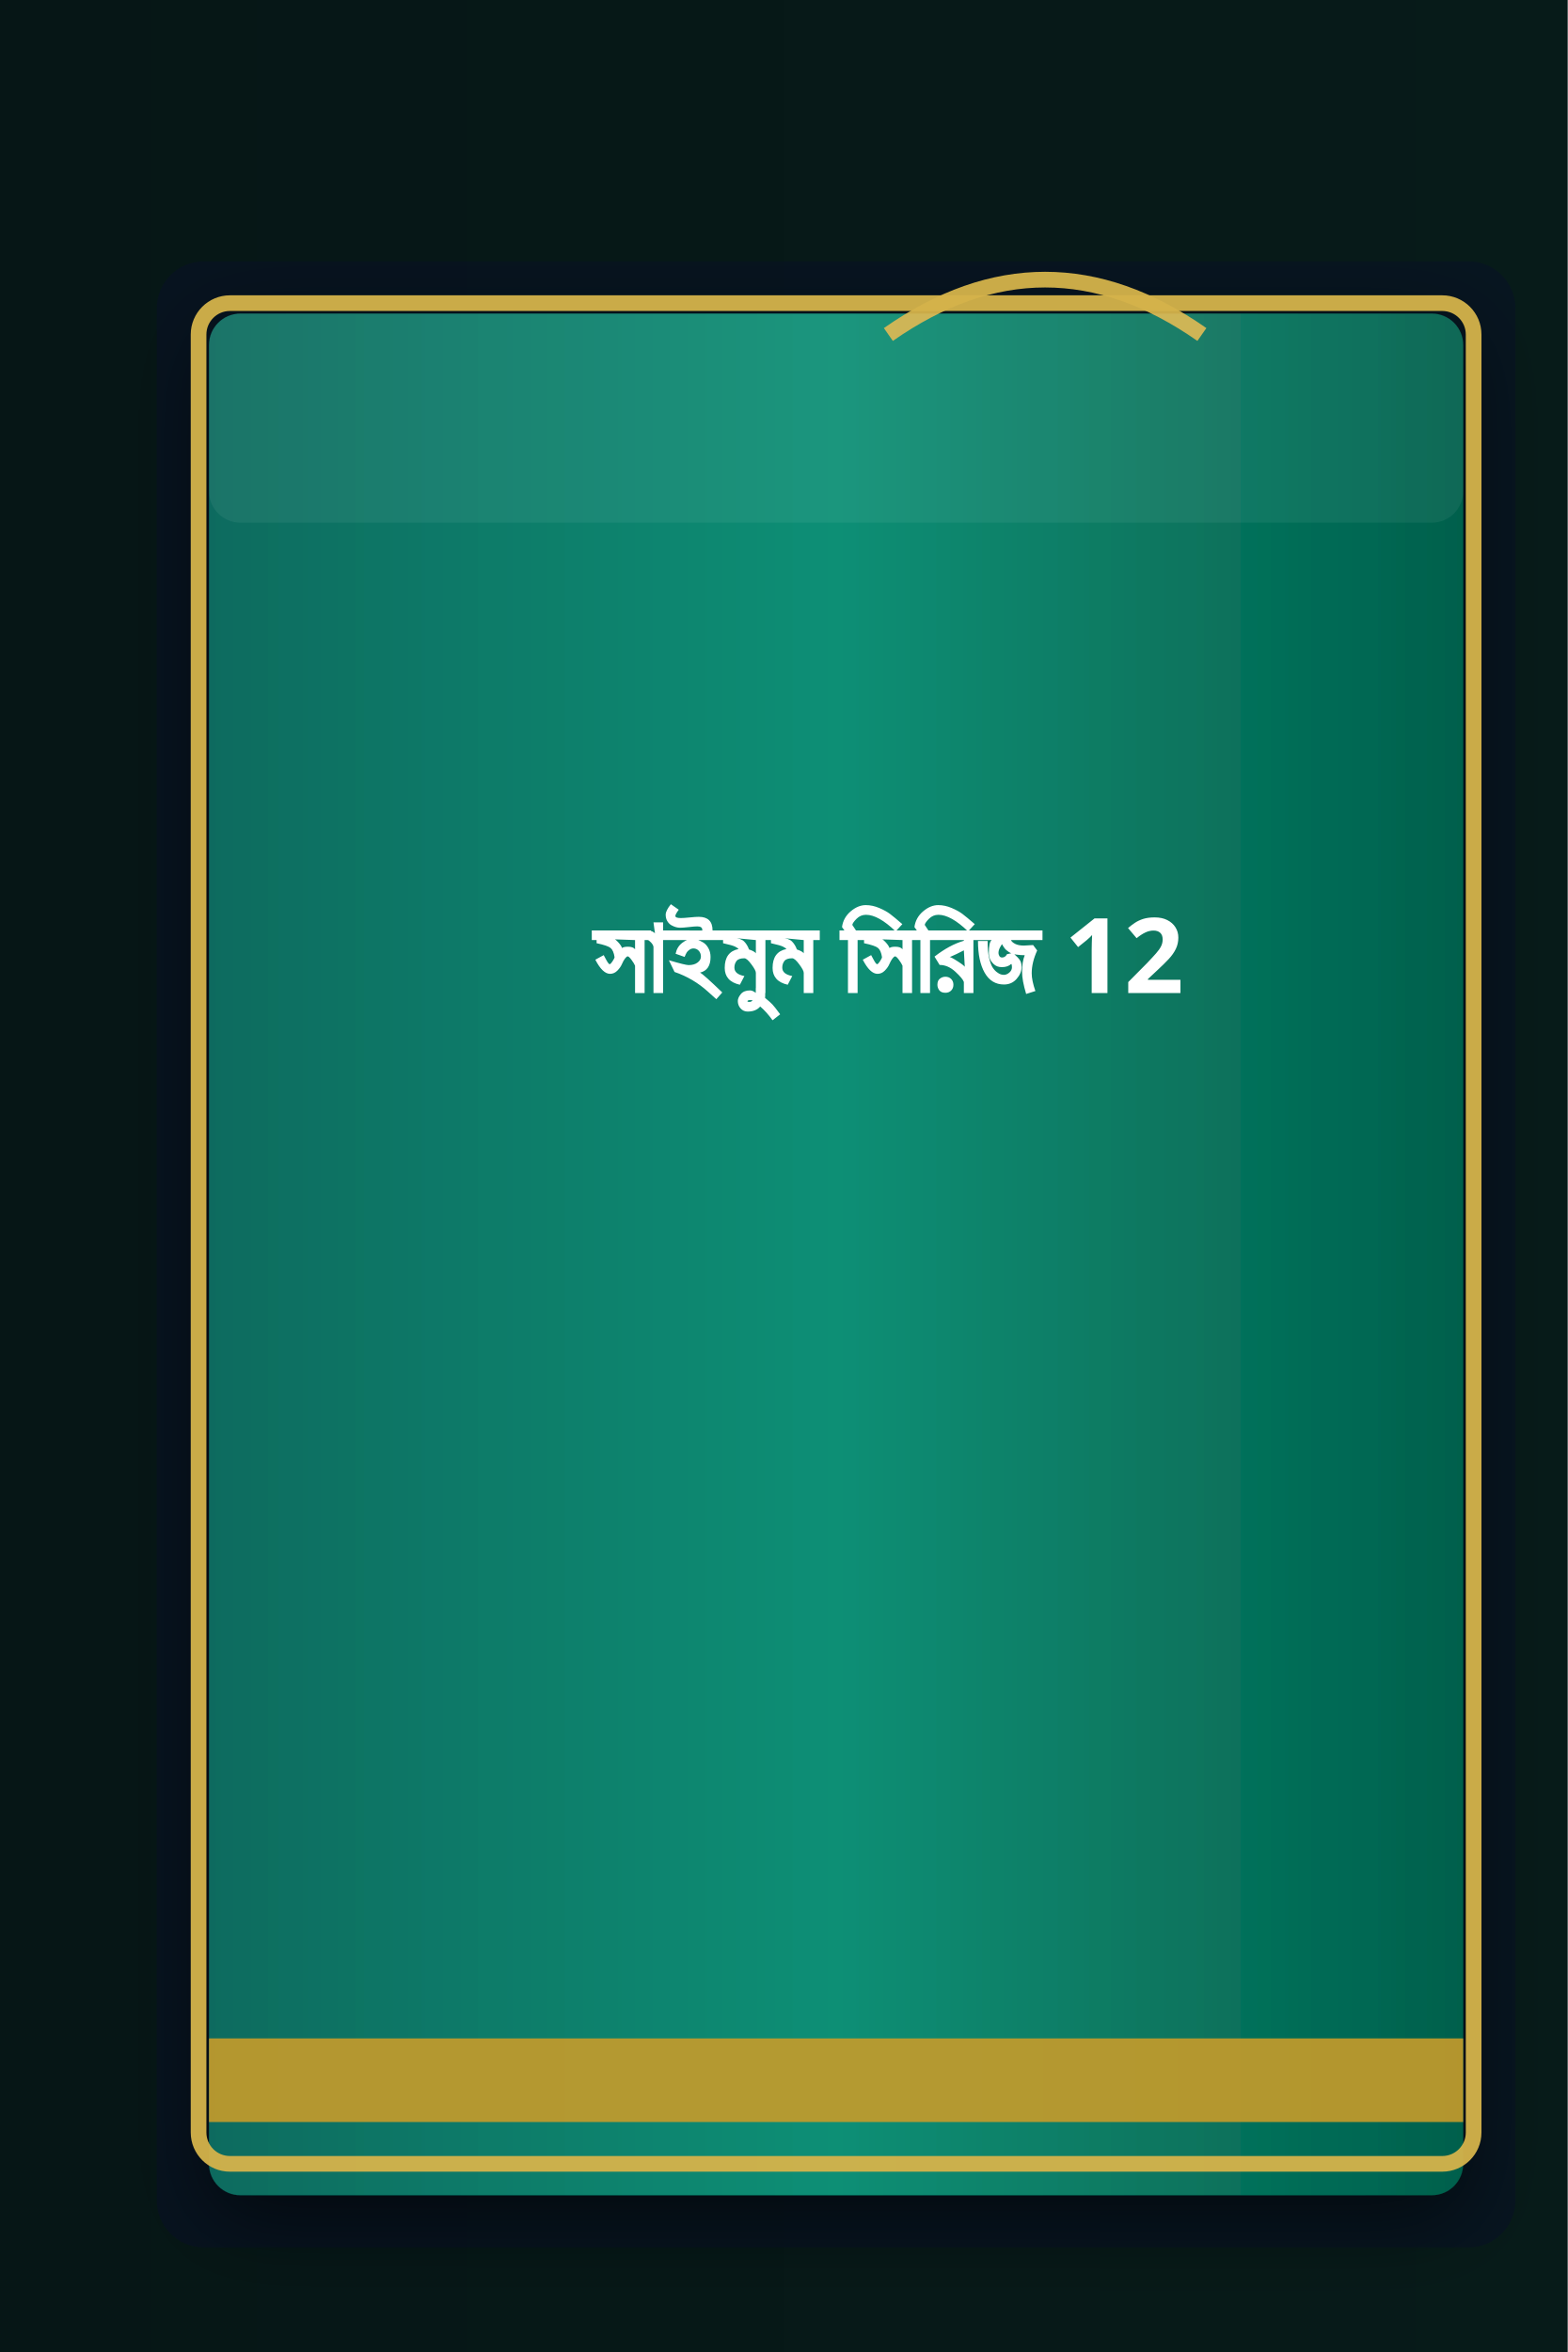
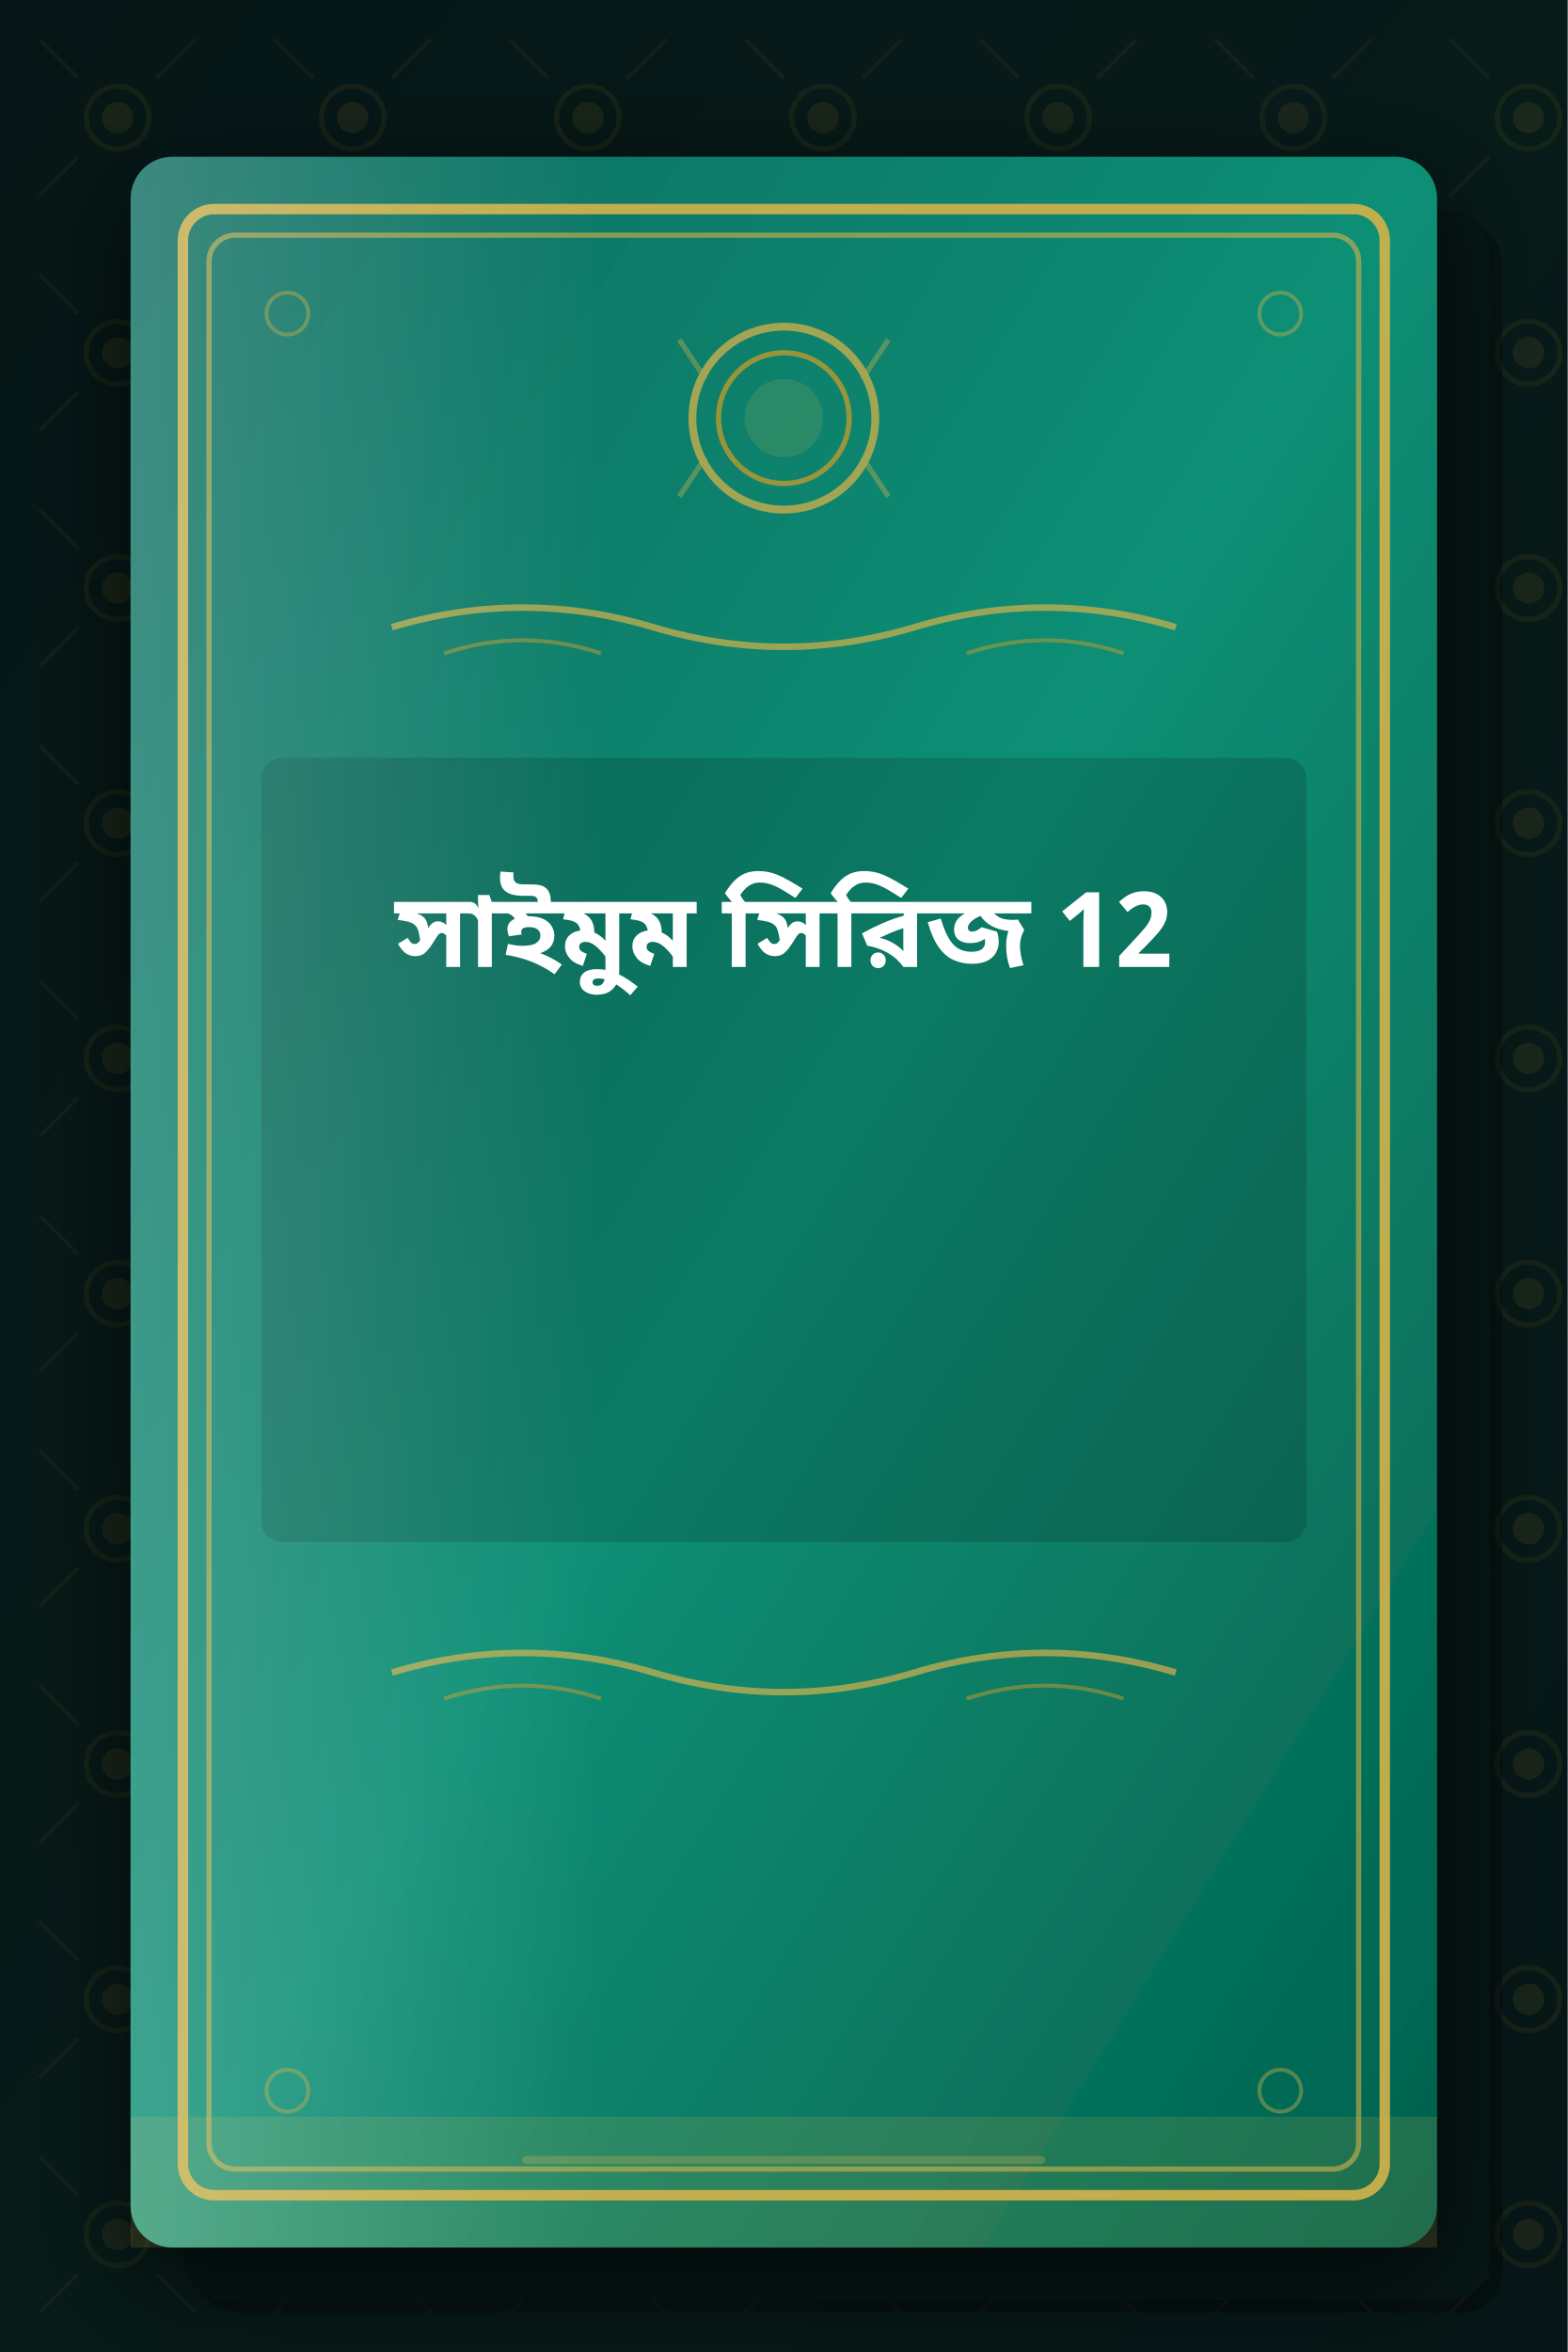
<svg xmlns="http://www.w3.org/2000/svg" width="600" height="900" viewBox="0 0 600 900">
  <defs>
-     <linearGradient id="g" x1="0" x2="1">
+     <linearGradient id="bg1t3arl" x1="0" x2="1" y1="0" y2="1">
      <stop offset="0%" stop-color="#061616" />
-       <stop offset="100%" stop-color="#071b19" />
+       <stop offset="50%" stop-color="#071b19" />
+       <stop offset="100%" stop-color="#061616" />
    </linearGradient>
-     <linearGradient id="coverGrad" x1="0" x2="1">
+     <linearGradient id="cover1t3arl" x1="0" x2="1" y1="0" y2="1">
      <stop offset="0%" stop-color="#0f6b5f" />
      <stop offset="50%" stop-color="#0b8f75" />
      <stop offset="100%" stop-color="#04604c" />
    </linearGradient>
-     <filter id="ds" x="-20%" y="-20%" width="140%" height="140%">
-       <feDropShadow dx="0" dy="8" stdDeviation="16" flood-color="#000" flood-opacity="0.6" />
+     <filter id="shadow1t3arl" x="-20%" y="-20%" width="140%" height="140%">
+       <feDropShadow dx="0" dy="12" stdDeviation="20" flood-color="#000" flood-opacity="0.7" />
    </filter>
+     <pattern id="pattern1t3arl" x="0" y="0" width="90" height="90" patternUnits="userSpaceOnUse">
+       <circle cx="45" cy="45" r="12" fill="none" stroke="#c79b2a" stroke-width="2" opacity="0.08" />
+       <circle cx="45" cy="45" r="6" fill="#c79b2a" opacity="0.1" />
+       <line x1="15" y1="15" x2="30" y2="30" stroke="#c79b2a" stroke-width="1.5" opacity="0.06" />
+       <line x1="75" y1="15" x2="60" y2="30" stroke="#c79b2a" stroke-width="1.5" opacity="0.06" />
+       <line x1="15" y1="75" x2="30" y2="60" stroke="#c79b2a" stroke-width="1.5" opacity="0.06" />
+       <line x1="75" y1="75" x2="60" y2="60" stroke="#c79b2a" stroke-width="1.5" opacity="0.06" />
+     </pattern>
+     <linearGradient id="shine1t3arl" x1="0" x2="1" y1="0" y2="0">
+       <stop offset="0%" stop-color="#fff" stop-opacity="0.2" />
+       <stop offset="100%" stop-color="#fff" stop-opacity="0" />
+     </linearGradient>
  </defs>
-   <rect width="100%" height="100%" fill="url(#g)" />
-   <g transform="translate(40,80)">
-     <rect x="20" y="20" width="520" height="760" rx="18" fill="#071026" opacity="0.55" />
-     <rect x="40" y="40" width="480" height="720" rx="12" fill="url(#coverGrad)" filter="url(#ds)" />
-     <rect x="36" y="36" width="488" height="712" rx="12" fill="none" stroke="#d4b24a" stroke-width="6" opacity="0.95" />
-     <path d="M300 48 C340 20 380 20 420 48" fill="none" stroke="#d4b24a" stroke-width="6" opacity="0.95" />
-     <rect x="40" y="700" width="480" height="32" fill="#c79b2a" opacity="0.9" />
-     <rect x="40" y="40" width="480" height="80" rx="12" fill="rgba(255,255,255,0.06)" />
-     <text x="300" y="300" text-anchor="middle" fill="#ffffff" font-family="Noto Sans, Arial, sans-serif" style="font-weight:700;">
-       <tspan x="300" dy="0" font-size="40" font-weight="700">সাইমুম সিরিজ 12</tspan>
+   <rect width="100%" height="100%" fill="url(#bg1t3arl)" />
+   <rect width="100%" height="100%" fill="url(#pattern1t3arl)" />
+   <g transform="translate(50,60)">
+     <rect x="25" y="25" width="500" height="800" rx="16" fill="#000" opacity="0.3" />
+     <rect x="20" y="20" width="500" height="800" rx="16" fill="#061616" />
+     <rect x="0" y="0" width="500" height="800" rx="16" fill="url(#cover1t3arl)" filter="url(#shadow1t3arl)" />
+     <rect x="20" y="20" width="460" height="760" rx="12" fill="none" stroke="#d4b24a" stroke-width="4" opacity="0.9" />
+     <rect x="30" y="30" width="440" height="740" rx="10" fill="none" stroke="#d4b24a" stroke-width="2" opacity="0.6" />
+     <g opacity="0.75">
+       <circle cx="250" cy="100" r="35" fill="none" stroke="#d4b24a" stroke-width="3" />
+       <circle cx="250" cy="100" r="25" fill="none" stroke="#c79b2a" stroke-width="2" />
+       <circle cx="250" cy="100" r="15" fill="#d4b24a" opacity="0.2" />
+       <path d="M210 70 L220 85" stroke="#d4b24a" stroke-width="2" opacity="0.5" />
+       <path d="M290 70 L280 85" stroke="#d4b24a" stroke-width="2" opacity="0.5" />
+       <path d="M210 130 L220 115" stroke="#d4b24a" stroke-width="2" opacity="0.5" />
+       <path d="M290 130 L280 115" stroke="#d4b24a" stroke-width="2" opacity="0.5" />
+     </g>
+     <path d="M100 180 Q150 165 200 180 T300 180 T400 180" fill="none" stroke="#d4b24a" stroke-width="2.5" opacity="0.7" />
+     <path d="M120 190 Q150 180 180 190" fill="none" stroke="#c79b2a" stroke-width="1.5" opacity="0.5" />
+     <path d="M320 190 Q350 180 380 190" fill="none" stroke="#c79b2a" stroke-width="1.5" opacity="0.5" />
+     <rect x="50" y="230" width="400" height="300" rx="8" fill="#000" opacity="0.15" />
+     <text x="250" y="310" text-anchor="middle" fill="#ffffff" font-family="'Noto Sans Bengali', 'Noto Sans', Arial, sans-serif" font-weight="700">
+       <tspan x="250" dy="0" font-size="40">সাইমুম সিরিজ 12</tspan>
    </text>
+     <path d="M100 580 Q150 565 200 580 T300 580 T400 580" fill="none" stroke="#d4b24a" stroke-width="2.5" opacity="0.7" />
+     <path d="M120 590 Q150 580 180 590" fill="none" stroke="#c79b2a" stroke-width="1.5" opacity="0.5" />
+     <path d="M320 590 Q350 580 380 590" fill="none" stroke="#c79b2a" stroke-width="1.5" opacity="0.5" />
+     <rect x="0" y="750" width="500" height="50" fill="#d4b24a" opacity="0.15" rx="0 0 16 16" />
+     <rect x="150" y="765" width="200" height="3" fill="#d4b24a" opacity="0.3" rx="1.5" />
+     <rect x="0" y="0" width="180" height="800" rx="16" fill="url(#shine1t3arl)" />
+     <circle cx="60" cy="60" r="8" fill="none" stroke="#d4b24a" stroke-width="1.5" opacity="0.4" />
+     <circle cx="440" cy="60" r="8" fill="none" stroke="#d4b24a" stroke-width="1.5" opacity="0.4" />
+     <circle cx="60" cy="740" r="8" fill="none" stroke="#d4b24a" stroke-width="1.5" opacity="0.4" />
+     <circle cx="440" cy="740" r="8" fill="none" stroke="#d4b24a" stroke-width="1.5" opacity="0.4" />
  </g>
</svg>
